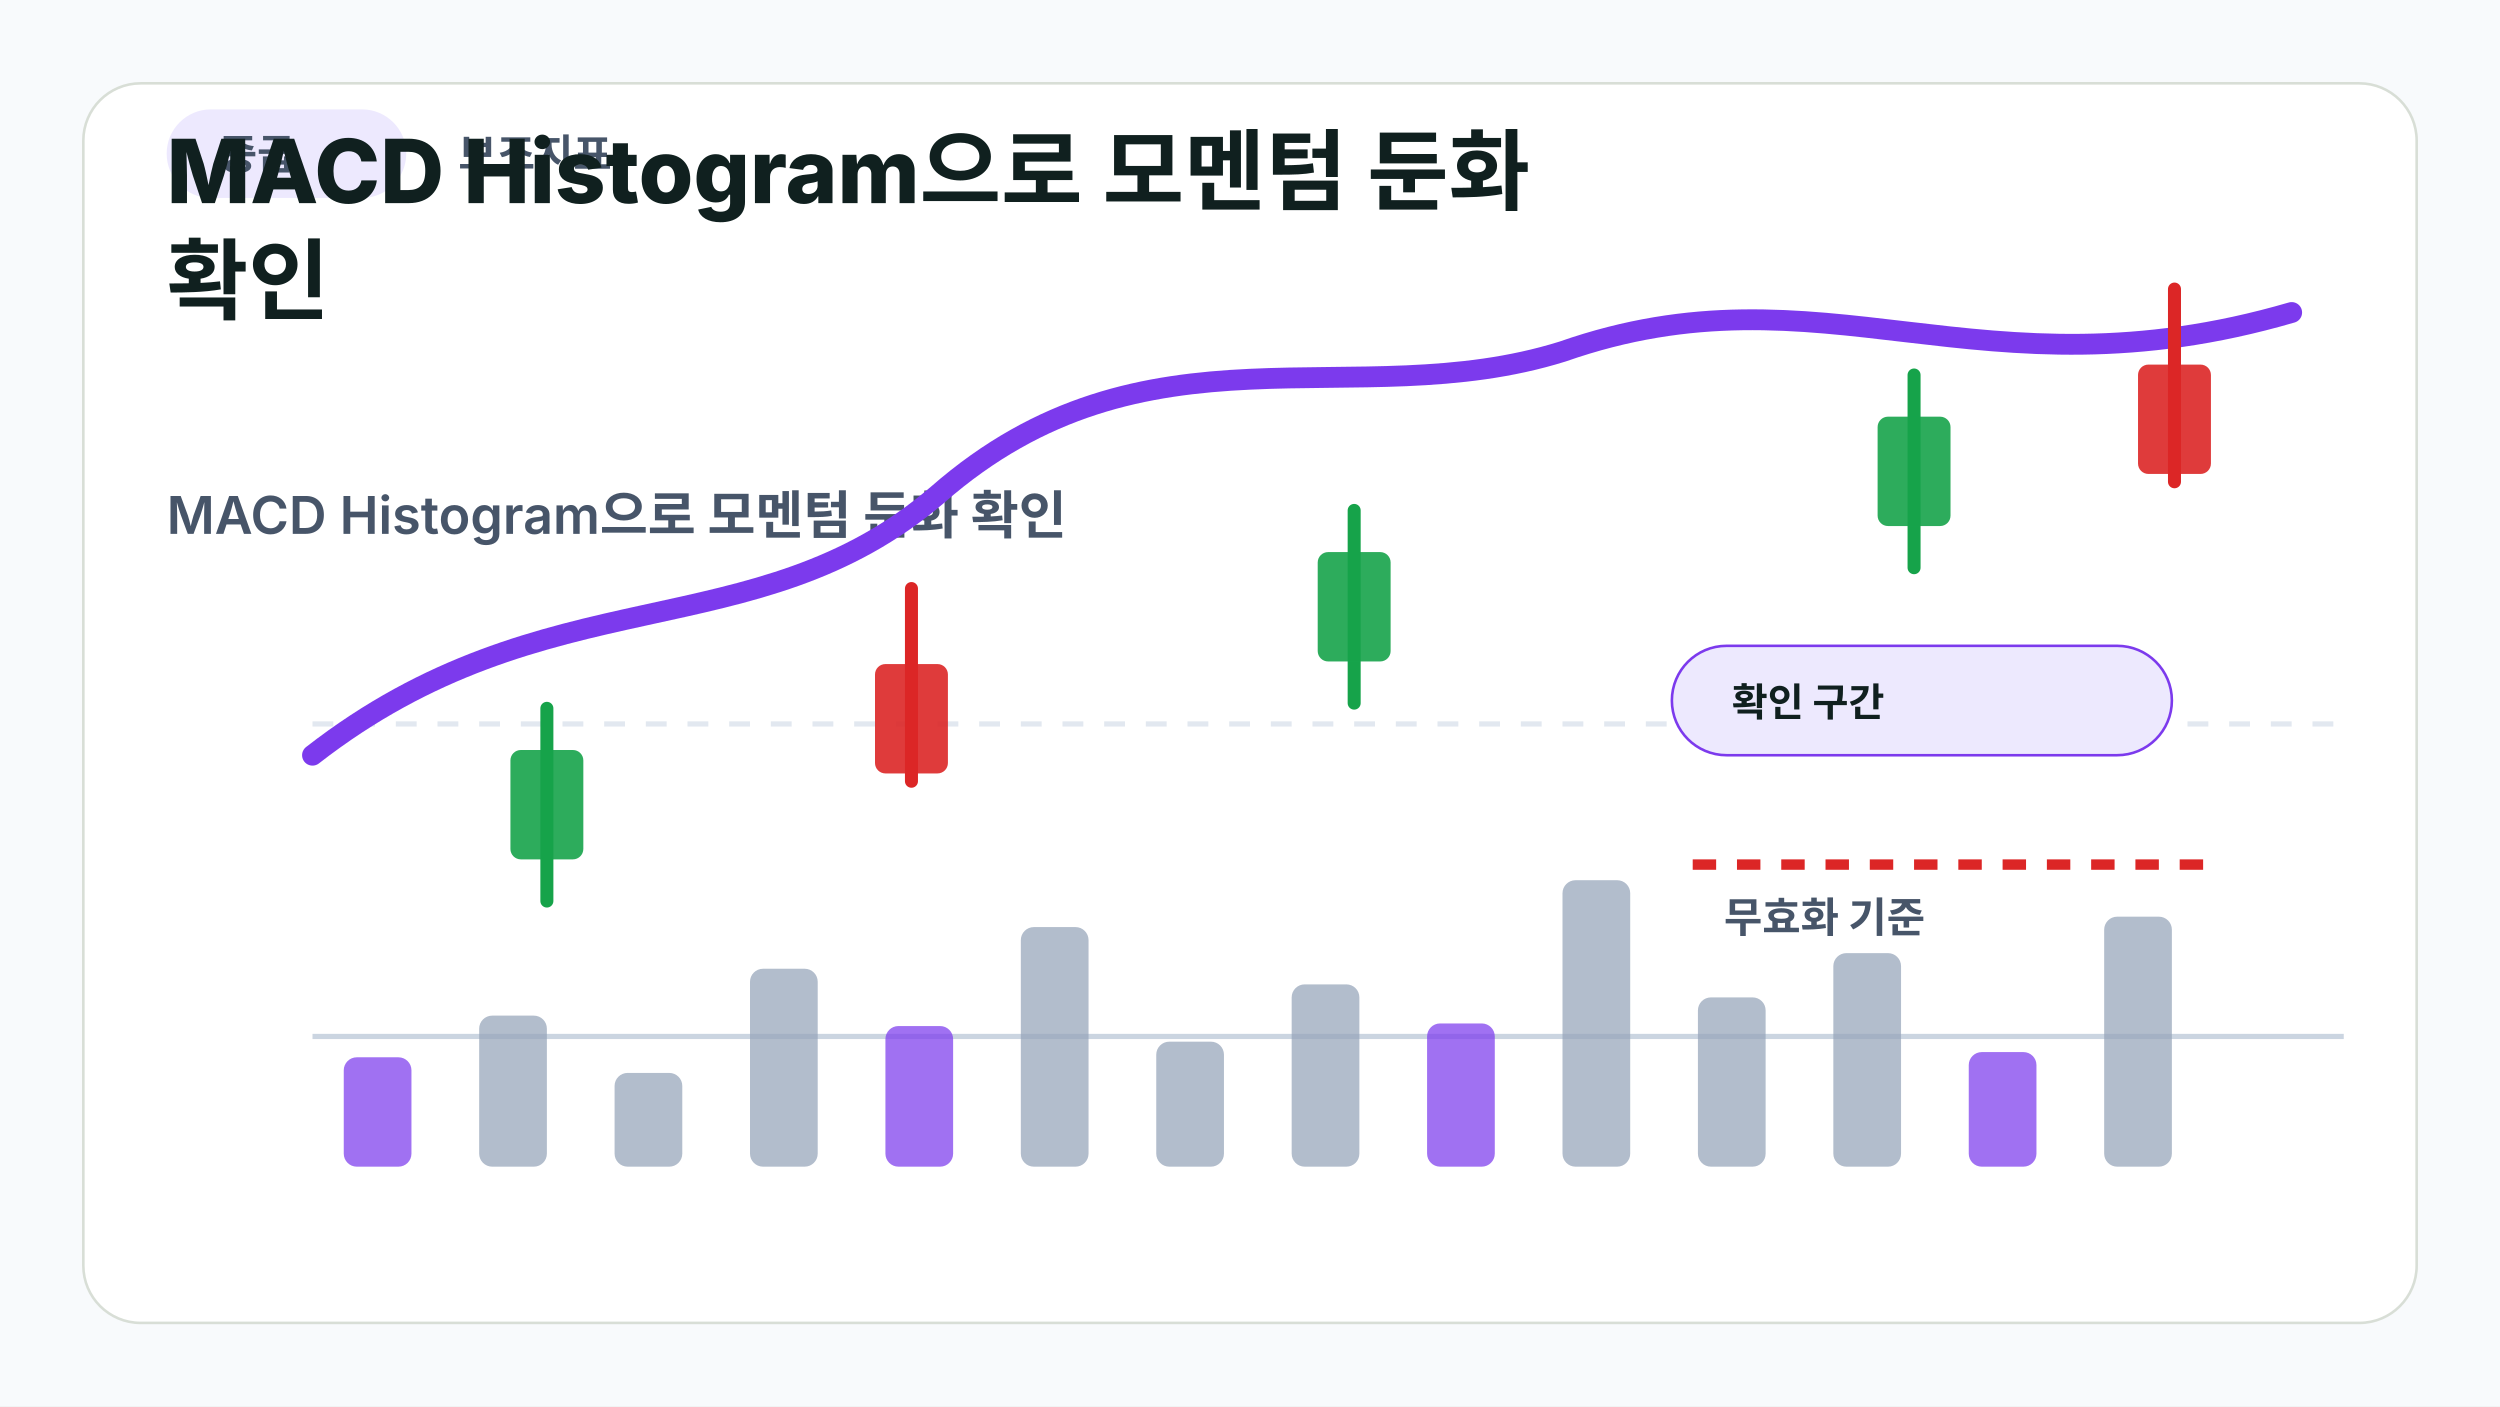
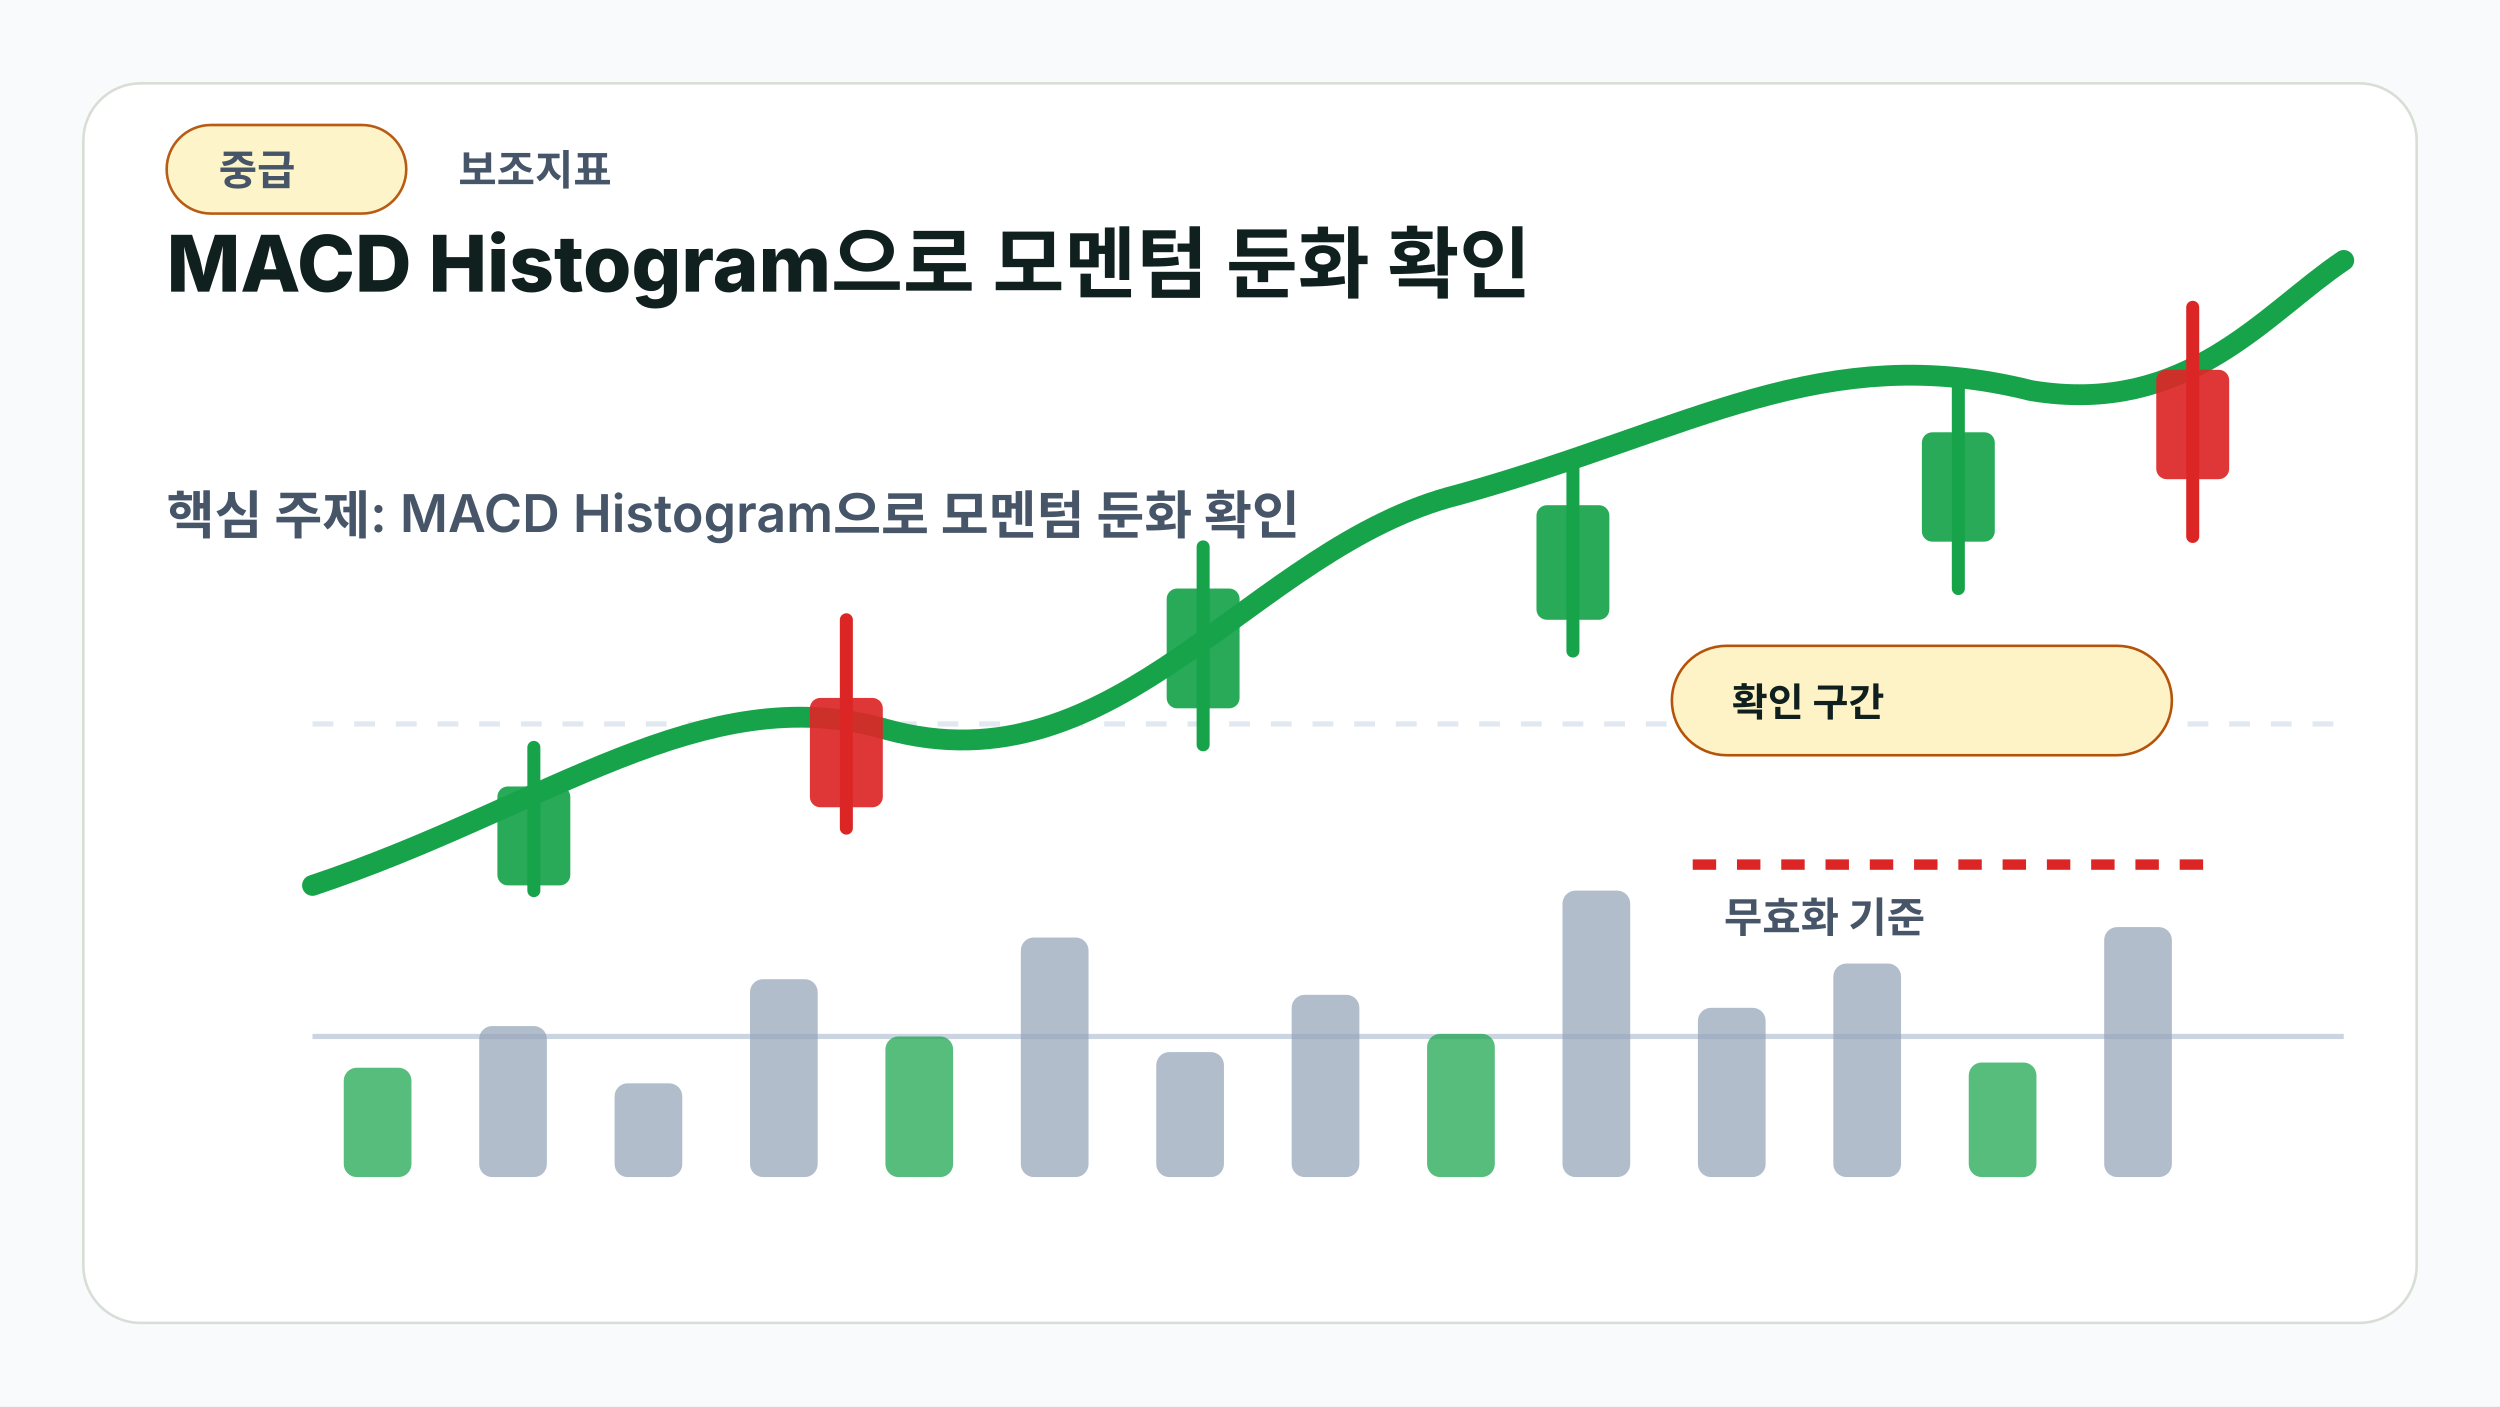
<svg xmlns="http://www.w3.org/2000/svg" width="960" height="540" viewBox="0 0 960 540" role="img" aria-labelledby="title desc">
-   <style>.title{font:800 34px system-ui,-apple-system,Segoe UI,sans-serif;fill:#10201f}.item{font:600 20px system-ui,-apple-system,Segoe UI,sans-serif;fill:#475569}.small{font:700 16px system-ui,-apple-system,Segoe UI,sans-serif;fill:#475569}.label{font:800 15px system-ui,-apple-system,Segoe UI,sans-serif;fill:#10201f}</style>
+   <style>.title{font:800 30px system-ui,-apple-system,Segoe UI,sans-serif;fill:#10201f}.item{font:600 20px system-ui,-apple-system,Segoe UI,sans-serif;fill:#475569}.small{font:700 16px system-ui,-apple-system,Segoe UI,sans-serif;fill:#475569}.label{font:800 15px system-ui,-apple-system,Segoe UI,sans-serif;fill:#10201f}</style>
  <rect width="960" height="540" fill="#f8fafc" />
  <rect x="32" y="32" width="896" height="476" rx="22" fill="white" stroke="#d8ded6" />
-   <rect x="64" y="42" width="92" height="34" rx="17" fill="#ede9fe" />
-   <text x="84" y="65" class="small">중급</text>
-   <text x="176" y="65" class="small">보조지표</text>
-   <text x="64" y="78" class="title">MACD Histogram으로 모멘텀 둔화 </text>
-   <text x="64" y="120" class="title">확인</text>
-   <text x="64" y="205" class="item">MACD Histogram으로 모멘텀 둔화 확인</text>
+   <rect x="64" y="48" width="92" height="34" rx="17" fill="#fef3c7" stroke="#b45309" opacity="0.95" />
+   <text x="84" y="71" class="small">중급</text>
+   <text x="176" y="71" class="small">보조지표</text>
+   <text x="64" y="112" class="title">MACD Histogram으로 모멘텀 둔화 확인</text>
+   <text x="64" y="205" class="item">핵심 주제: MACD Histogram으로 모멘텀 둔화 확인</text>
  <g transform="translate(0,0)">
    <line x1="120" y1="398" x2="900" y2="398" stroke="#cbd5e1" stroke-width="2" />
    <line x1="120" y1="278" x2="900" y2="278" stroke="#e2e8f0" stroke-width="2" stroke-dasharray="8 8" />
-     <path d="M120 290 C210 220 290 250 360 190 C440 120 520 160 600 135 C700 100 760 155 880 120" fill="none" stroke="#7c3aed" stroke-width="8" stroke-linecap="round" stroke-linejoin="round" />
-     <line x1="210" y1="272" x2="210" y2="346" stroke="#16a34a" stroke-width="5" stroke-linecap="round" />
-     <rect x="196" y="288" width="28" height="42" rx="4" fill="#16a34a" opacity="0.9" />
-     <line x1="350" y1="226" x2="350" y2="300" stroke="#dc2626" stroke-width="5" stroke-linecap="round" />
-     <rect x="336" y="255" width="28" height="42" rx="4" fill="#dc2626" opacity="0.9" />
-     <line x1="520" y1="196" x2="520" y2="270" stroke="#16a34a" stroke-width="5" stroke-linecap="round" />
-     <rect x="506" y="212" width="28" height="42" rx="4" fill="#16a34a" opacity="0.9" />
-     <line x1="735" y1="144" x2="735" y2="218" stroke="#16a34a" stroke-width="5" stroke-linecap="round" />
-     <rect x="721" y="160" width="28" height="42" rx="4" fill="#16a34a" opacity="0.9" />
-     <line x1="835" y1="111" x2="835" y2="185" stroke="#dc2626" stroke-width="5" stroke-linecap="round" />
-     <rect x="821" y="140" width="28" height="42" rx="4" fill="#dc2626" opacity="0.9" />
-     <rect x="132" y="406" width="26" height="42" rx="5" fill="#7c3aed" opacity="0.72" />
-     <rect x="184" y="390" width="26" height="58" rx="5" fill="#94a3b8" opacity="0.72" />
-     <rect x="236" y="412" width="26" height="36" rx="5" fill="#94a3b8" opacity="0.72" />
-     <rect x="288" y="372" width="26" height="76" rx="5" fill="#94a3b8" opacity="0.72" />
-     <rect x="340" y="394" width="26" height="54" rx="5" fill="#7c3aed" opacity="0.72" />
-     <rect x="392" y="356" width="26" height="92" rx="5" fill="#94a3b8" opacity="0.72" />
-     <rect x="444" y="400" width="26" height="48" rx="5" fill="#94a3b8" opacity="0.72" />
-     <rect x="496" y="378" width="26" height="70" rx="5" fill="#94a3b8" opacity="0.72" />
-     <rect x="548" y="393" width="26" height="55" rx="5" fill="#7c3aed" opacity="0.72" />
-     <rect x="600" y="338" width="26" height="110" rx="5" fill="#94a3b8" opacity="0.72" />
-     <rect x="652" y="383" width="26" height="65" rx="5" fill="#94a3b8" opacity="0.72" />
-     <rect x="704" y="366" width="26" height="82" rx="5" fill="#94a3b8" opacity="0.72" />
-     <rect x="756" y="404" width="26" height="44" rx="5" fill="#7c3aed" opacity="0.72" />
-     <rect x="808" y="352" width="26" height="96" rx="5" fill="#94a3b8" opacity="0.72" />
-     <rect x="642" y="248" width="192" height="42" rx="21" fill="#ede9fe" stroke="#7c3aed" />
+     <path d="M120 340 C210 310 270 260 340 280 C430 305 480 210 560 190 C650 165 700 130 780 150 C840 160 870 120 900 100" fill="none" stroke="#16a34a" stroke-width="8" stroke-linecap="round" stroke-linejoin="round" />
+     <line x1="205" y1="287" x2="205" y2="342" stroke="#16a34a" stroke-width="5" stroke-linecap="round" />
+     <rect x="191" y="302" width="28" height="38" rx="4" fill="#16a34a" opacity="0.92" />
+     <line x1="325" y1="238" x2="325" y2="318" stroke="#dc2626" stroke-width="5" stroke-linecap="round" />
+     <rect x="311" y="268" width="28" height="42" rx="4" fill="#dc2626" opacity="0.92" />
+     <line x1="462" y1="210" x2="462" y2="286" stroke="#16a34a" stroke-width="5" stroke-linecap="round" />
+     <rect x="448" y="226" width="28" height="46" rx="4" fill="#16a34a" opacity="0.92" />
+     <line x1="604" y1="176" x2="604" y2="250" stroke="#16a34a" stroke-width="5" stroke-linecap="round" />
+     <rect x="590" y="194" width="28" height="44" rx="4" fill="#16a34a" opacity="0.92" />
+     <line x1="752" y1="146" x2="752" y2="226" stroke="#16a34a" stroke-width="5" stroke-linecap="round" />
+     <rect x="738" y="166" width="28" height="42" rx="4" fill="#16a34a" opacity="0.92" />
+     <line x1="842" y1="118" x2="842" y2="206" stroke="#dc2626" stroke-width="5" stroke-linecap="round" />
+     <rect x="828" y="142" width="28" height="42" rx="4" fill="#dc2626" opacity="0.92" />
+     <rect x="132" y="410" width="26" height="42" rx="5" fill="#16a34a" opacity="0.72" />
+     <rect x="184" y="394" width="26" height="58" rx="5" fill="#94a3b8" opacity="0.72" />
+     <rect x="236" y="416" width="26" height="36" rx="5" fill="#94a3b8" opacity="0.72" />
+     <rect x="288" y="376" width="26" height="76" rx="5" fill="#94a3b8" opacity="0.72" />
+     <rect x="340" y="398" width="26" height="54" rx="5" fill="#16a34a" opacity="0.72" />
+     <rect x="392" y="360" width="26" height="92" rx="5" fill="#94a3b8" opacity="0.72" />
+     <rect x="444" y="404" width="26" height="48" rx="5" fill="#94a3b8" opacity="0.72" />
+     <rect x="496" y="382" width="26" height="70" rx="5" fill="#94a3b8" opacity="0.72" />
+     <rect x="548" y="397" width="26" height="55" rx="5" fill="#16a34a" opacity="0.72" />
+     <rect x="600" y="342" width="26" height="110" rx="5" fill="#94a3b8" opacity="0.72" />
+     <rect x="652" y="387" width="26" height="65" rx="5" fill="#94a3b8" opacity="0.72" />
+     <rect x="704" y="370" width="26" height="82" rx="5" fill="#94a3b8" opacity="0.72" />
+     <rect x="756" y="408" width="26" height="44" rx="5" fill="#16a34a" opacity="0.72" />
+     <rect x="808" y="356" width="26" height="96" rx="5" fill="#94a3b8" opacity="0.72" />
+     <rect x="642" y="248" width="192" height="42" rx="21" fill="#fef3c7" stroke="#b45309" />
    <text x="665" y="275" class="label">확인 구간</text>
    <line x1="650" y1="332" x2="852" y2="332" stroke="#dc2626" stroke-width="4" stroke-dasharray="9 8" />
    <text x="662" y="358" class="small">무효화 기준</text>
  </g>
</svg>
